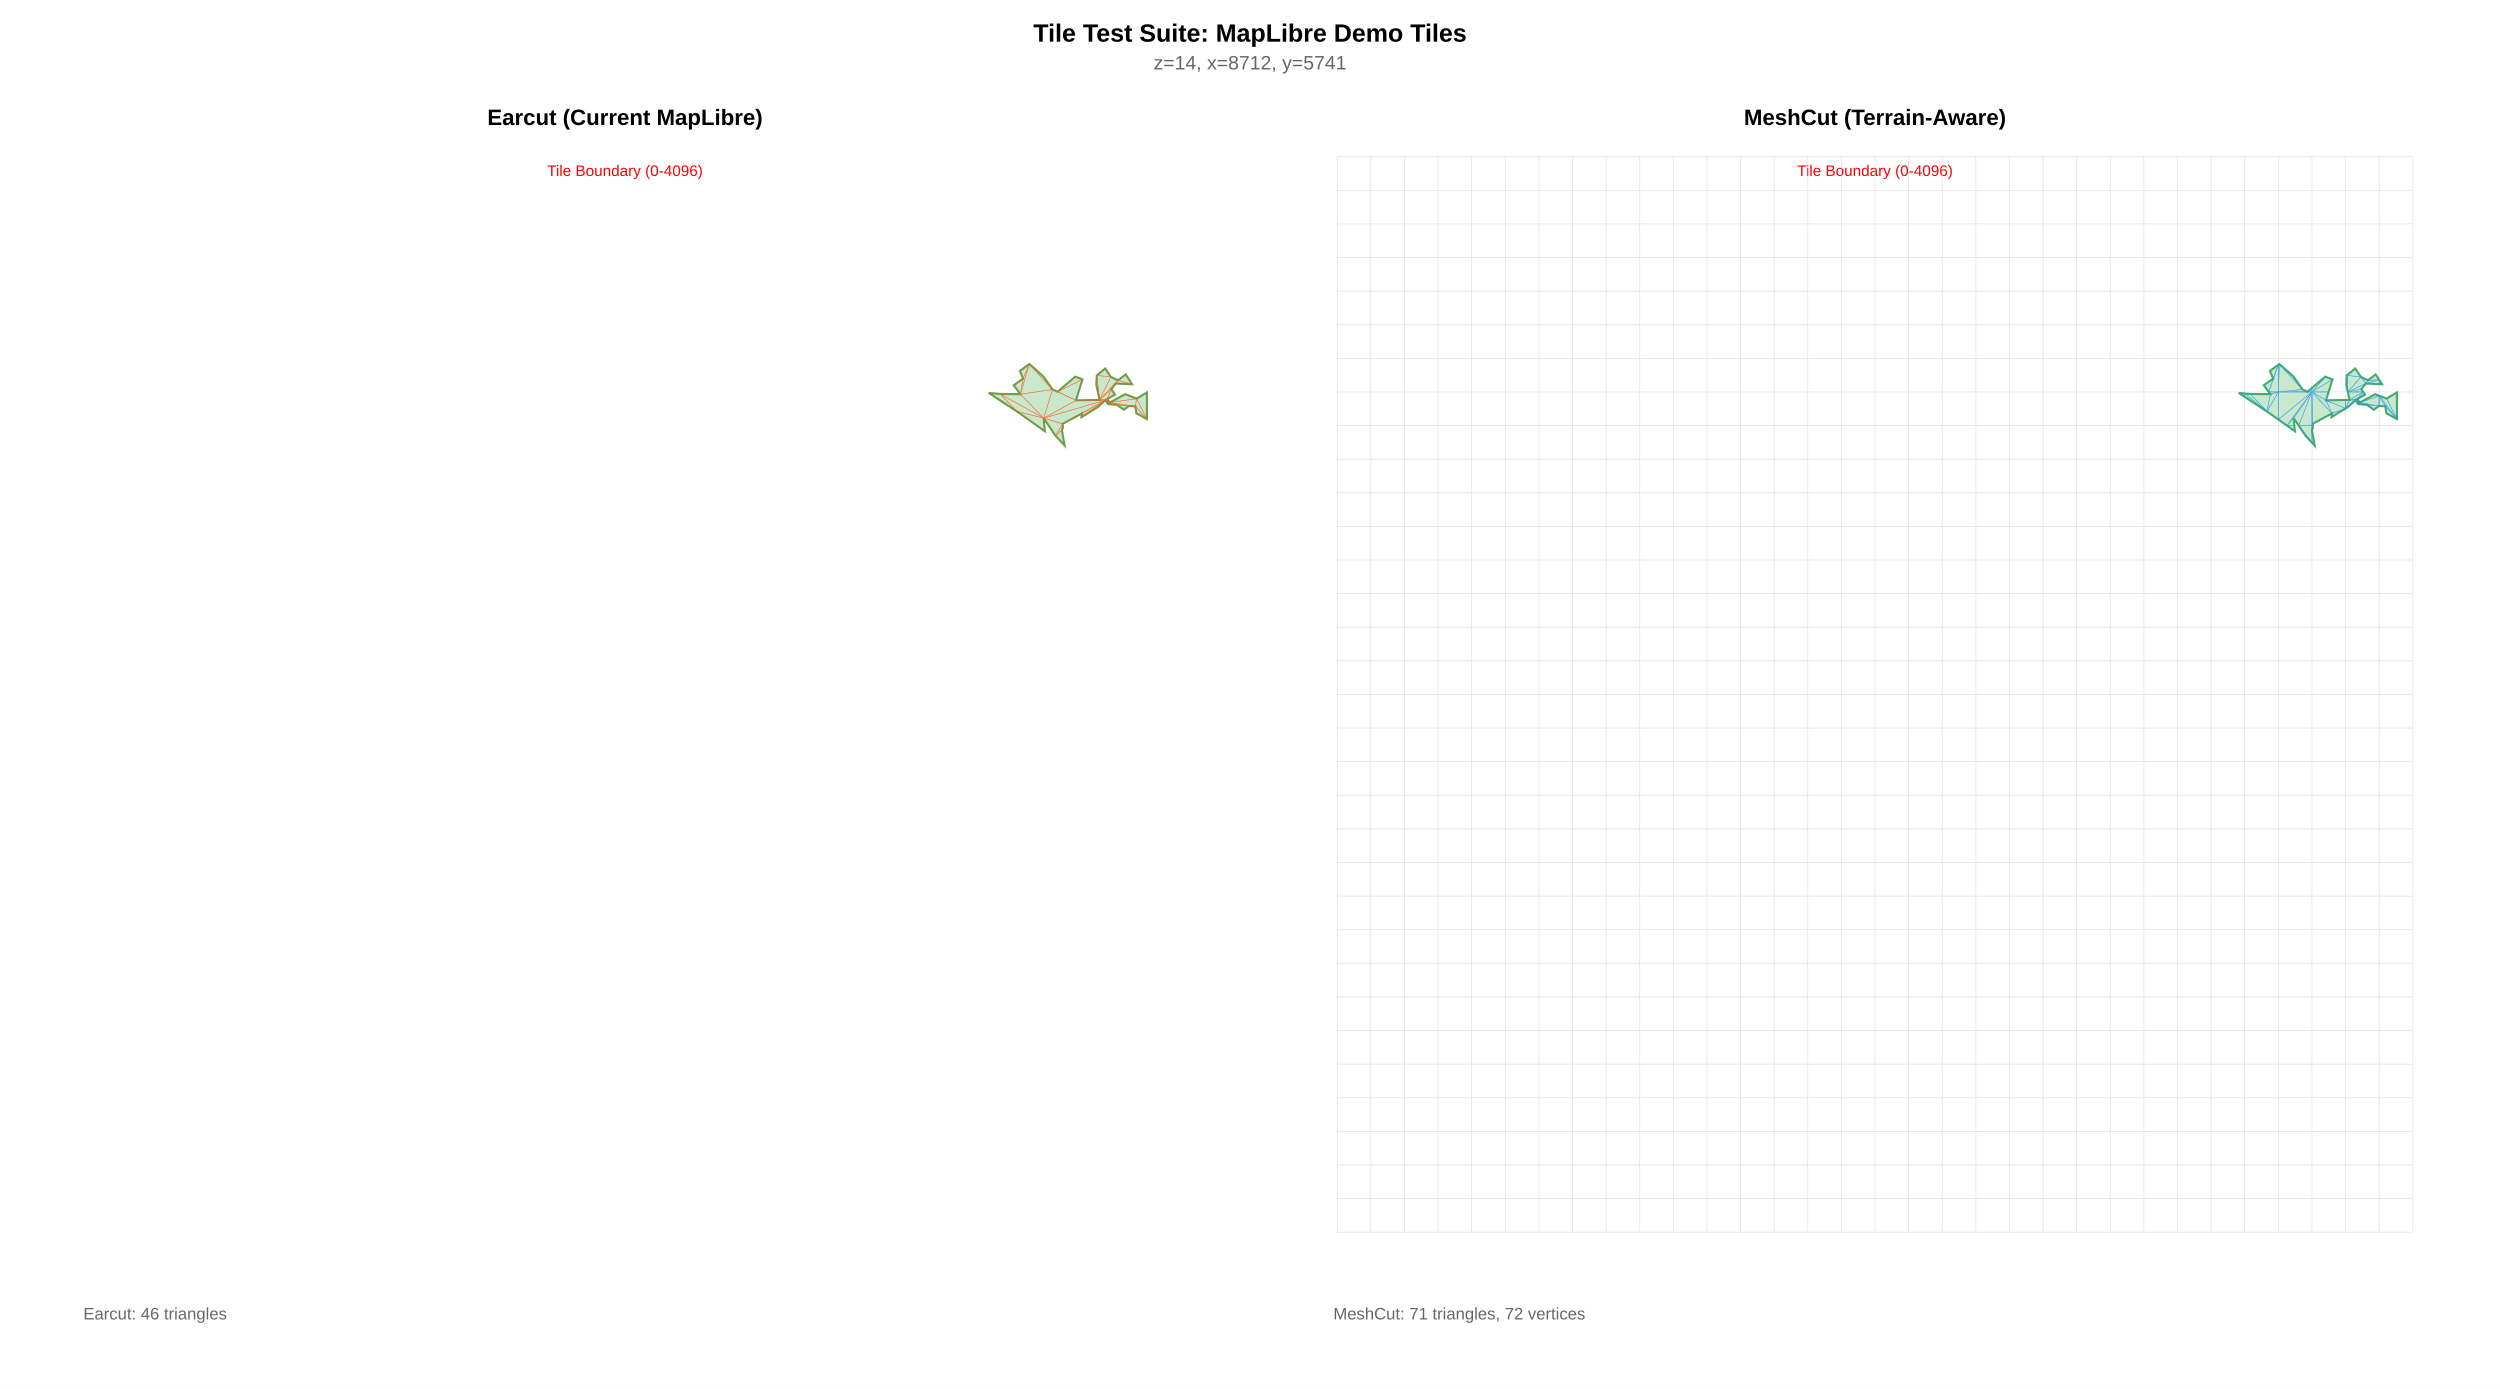
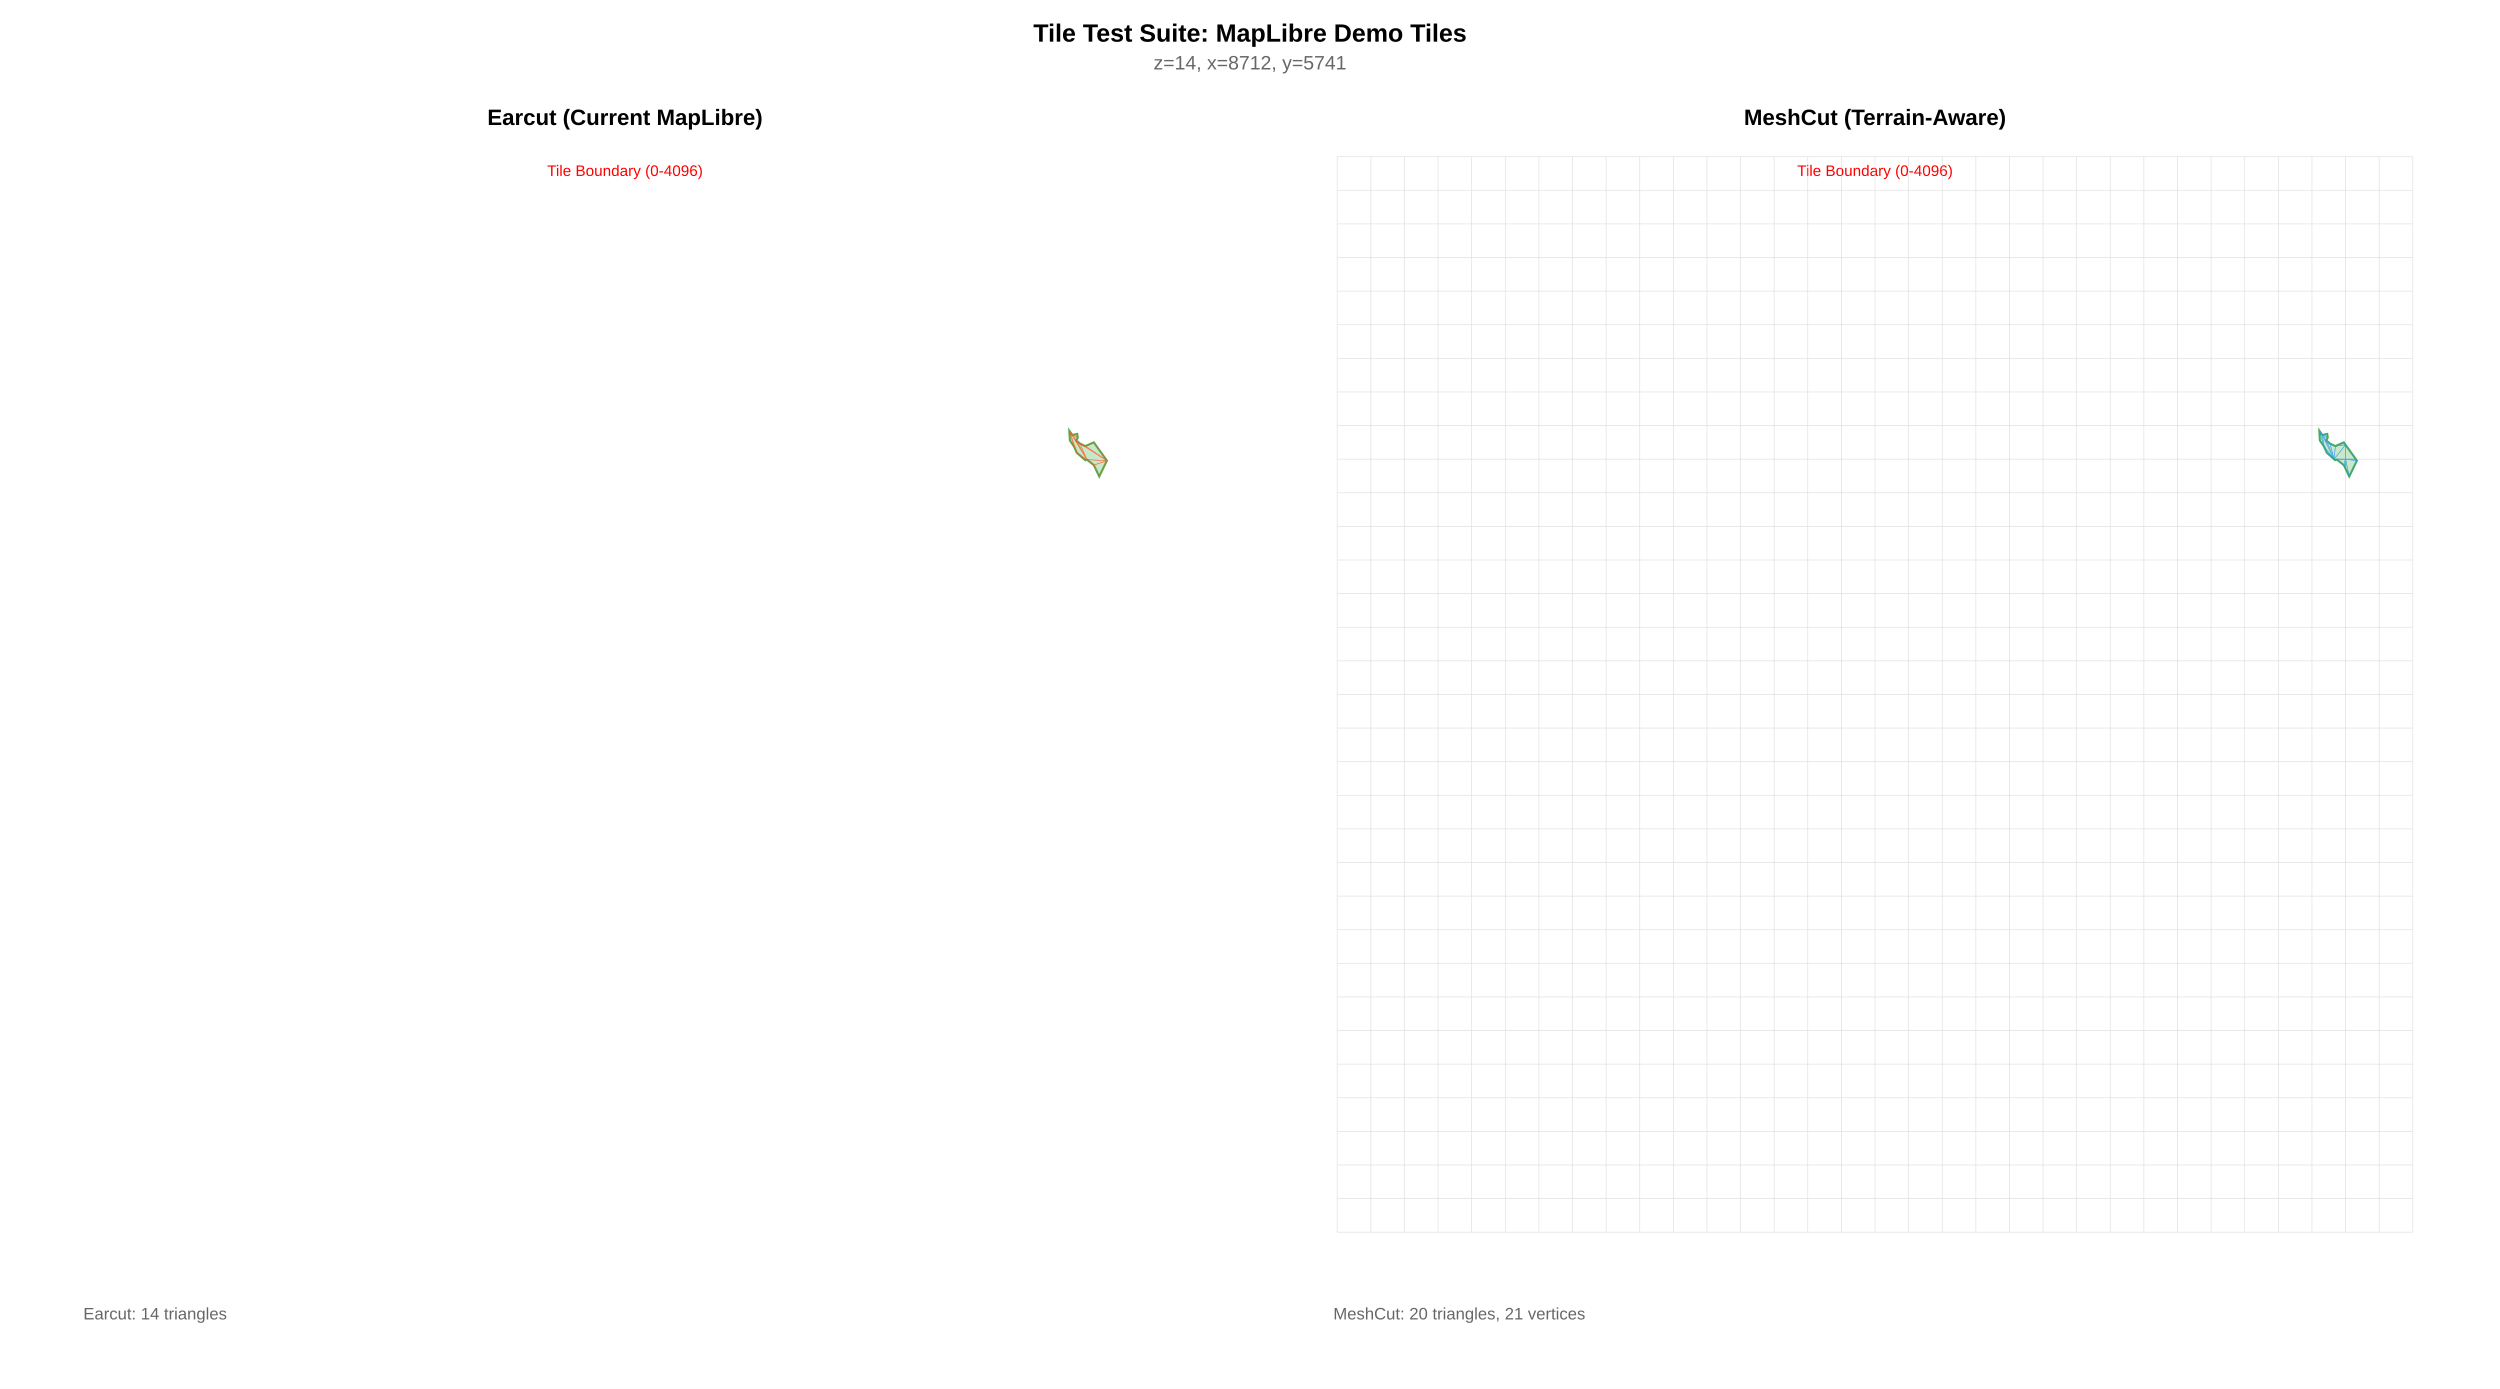
<svg xmlns="http://www.w3.org/2000/svg" width="1800" height="1000" viewBox="0 0 1800 1000">
  <rect width="100%" height="100%" fill="white" />
  <text x="900" y="30" text-anchor="middle" font-family="Arial" font-size="18" font-weight="bold">Tile Test Suite: MapLibre Demo Tiles</text>
  <text x="900" y="50" text-anchor="middle" font-family="Arial" font-size="14" fill="#666">z=14, x=8712, y=5741</text>
  <text x="450" y="90" text-anchor="middle" font-family="Arial" font-size="16" font-weight="bold">Earcut (Current MapLibre)</text>
  <g stroke="#ff0000" stroke-width="2" fill="none" opacity="0.8">
    <rect x="85.587" y="864.413" width="728.826" height="-728.826" />
  </g>
  <text x="450" y="126.69" text-anchor="middle" font-family="Arial" font-size="11" fill="red">Tile Boundary (0-4096)</text>
-   <polygon points="797.865,290.925 795.907,288.078 790.747,292.883 778.648,300.356 779.004,297.687 765.125,305.16 765.302,308.007 764.591,309.609 766.548,320.819 759.964,313.701 751.423,301.068 752.313,310.498 732.206,296.263 711.922,282.918 720.107,283.63 734.698,283.808 729.893,277.402 736.655,272.598 734.342,267.082 741.103,262.1 751.246,270.996 757.829,280.427 761.388,282.028 774.199,271.174 779.359,273.132 774.733,288.256 791.637,287.9 789.324,277.046 789.68,270.285 795.73,265.302 799.822,271.352 804.982,273.843 810.498,269.573 815.125,276.69 803.381,276.157 800.178,280.249 802.847,284.164 797.331,287.189 798.932,289.858 810.142,283.808 818.327,287.011 825.801,282.562 825.801,301.779 818.149,297.509 817.438,292.527 812.811,292.349 809.253,295.018 804.093,291.459 797.865,290.925 " fill="#4CAF50" fill-opacity="0.3" stroke="#4CAF50" stroke-width="1.5" />
+   <path d="M 770.285 317.082 L 769.929 310.142 L 772.064 313.167 L 775.623 312.456 L 775.979 315.125 L 774.911 317.082 L 777.58 319.395 L 781.495 321.174 L 787.544 318.505 L 796.975 331.673 L 791.459 343.06 L 787.544 334.875 L 782.562 330.961 L 781.317 331.317 L 775.267 325.979 L 773.31 321.53 L 770.285 317.082 Z " fill="#4CAF50" fill-opacity="0.3" fill-rule="evenodd" stroke="#4CAF50" stroke-width="1.5" />
  <g fill="none" stroke="#FF5722" stroke-width="0.4" opacity="0.7">
-     <polygon points="795.907,288.078 790.747,292.883 778.648,300.356" />
-     <polygon points="765.125,305.16 765.302,308.007 764.591,309.609" />
-     <polygon points="764.591,309.609 766.548,320.819 759.964,313.701" />
-     <polygon points="751.423,301.068 752.313,310.498 732.206,296.263" />
-     <polygon points="732.206,296.263 711.922,282.918 720.107,283.63" />
-     <polygon points="734.698,283.808 729.893,277.402 736.655,272.598" />
-     <polygon points="736.655,272.598 734.342,267.082 741.103,262.1" />
-     <polygon points="741.103,262.1 751.246,270.996 757.829,280.427" />
-     <polygon points="761.388,282.028 774.199,271.174 779.359,273.132" />
-     <polygon points="791.637,287.9 789.324,277.046 789.68,270.285" />
-     <polygon points="789.68,270.285 795.73,265.302 799.822,271.352" />
-     <polygon points="804.982,273.843 810.498,269.573 815.125,276.69" />
-     <polygon points="800.178,280.249 802.847,284.164 797.331,287.189" />
-     <polygon points="798.932,289.858 810.142,283.808 818.327,287.011" />
-     <polygon points="818.327,287.011 825.801,282.562 825.801,301.779" />
-     <polygon points="825.801,301.779 818.149,297.509 817.438,292.527" />
-     <polygon points="812.811,292.349 809.253,295.018 804.093,291.459" />
-     <polygon points="795.907,288.078 778.648,300.356 779.004,297.687" />
-     <polygon points="765.125,305.16 764.591,309.609 759.964,313.701" />
-     <polygon points="751.423,301.068 732.206,296.263 720.107,283.63" />
-     <polygon points="734.698,283.808 736.655,272.598 741.103,262.1" />
-     <polygon points="761.388,282.028 779.359,273.132 774.733,288.256" />
-     <polygon points="791.637,287.9 789.68,270.285 799.822,271.352" />
-     <polygon points="804.982,273.843 815.125,276.69 803.381,276.157" />
-     <polygon points="818.327,287.011 825.801,301.779 817.438,292.527" />
-     <polygon points="817.438,292.527 812.811,292.349 804.093,291.459" />
-     <polygon points="795.907,288.078 779.004,297.687 765.125,305.16" />
-     <polygon points="765.125,305.16 759.964,313.701 751.423,301.068" />
-     <polygon points="751.423,301.068 720.107,283.63 734.698,283.808" />
-     <polygon points="734.698,283.808 741.103,262.1 757.829,280.427" />
-     <polygon points="757.829,280.427 761.388,282.028 774.733,288.256" />
-     <polygon points="791.637,287.9 799.822,271.352 804.982,273.843" />
-     <polygon points="804.982,273.843 803.381,276.157 800.178,280.249" />
-     <polygon points="798.932,289.858 818.327,287.011 817.438,292.527" />
-     <polygon points="817.438,292.527 804.093,291.459 797.865,290.925" />
-     <polygon points="795.907,288.078 765.125,305.16 751.423,301.068" />
-     <polygon points="751.423,301.068 734.698,283.808 757.829,280.427" />
-     <polygon points="791.637,287.9 804.982,273.843 800.178,280.249" />
-     <polygon points="798.932,289.858 817.438,292.527 797.865,290.925" />
-     <polygon points="751.423,301.068 757.829,280.427 774.733,288.256" />
-     <polygon points="791.637,287.9 800.178,280.249 797.331,287.189" />
-     <polygon points="797.331,287.189 798.932,289.858 797.865,290.925" />
-     <polygon points="795.907,288.078 751.423,301.068 774.733,288.256" />
-     <polygon points="797.331,287.189 797.865,290.925 795.907,288.078" />
-     <polygon points="795.907,288.078 774.733,288.256 791.637,287.9" />
-     <polygon points="791.637,287.9 797.331,287.189 795.907,288.078" />
+     <polygon points="773.31,321.53 770.285,317.082 769.929,310.142" />
+     <polygon points="772.064,313.167 775.623,312.456 775.979,315.125" />
+     <polygon points="781.495,321.174 787.544,318.505 796.975,331.673" />
+     <polygon points="796.975,331.673 791.459,343.06 787.544,334.875" />
+     <polygon points="782.562,330.961 781.317,331.317 775.267,325.979" />
+     <polygon points="775.267,325.979 773.31,321.53 769.929,310.142" />
+     <polygon points="772.064,313.167 775.979,315.125 774.911,317.082" />
+     <polygon points="777.58,319.395 781.495,321.174 796.975,331.673" />
+     <polygon points="796.975,331.673 787.544,334.875 782.562,330.961" />
+     <polygon points="782.562,330.961 775.267,325.979 769.929,310.142" />
+     <polygon points="777.58,319.395 796.975,331.673 782.562,330.961" />
+     <polygon points="782.562,330.961 769.929,310.142 772.064,313.167" />
+     <polygon points="774.911,317.082 777.58,319.395 782.562,330.961" />
+     <polygon points="782.562,330.961 772.064,313.167 774.911,317.082" />
  </g>
-   <text x="60" y="950" font-family="Arial" font-size="12" fill="#666">Earcut: 46 triangles</text>
+   <text x="60" y="950" font-family="Arial" font-size="12" fill="#666">Earcut: 14 triangles</text>
  <text x="1350" y="90" text-anchor="middle" font-family="Arial" font-size="16" font-weight="bold">MeshCut (Terrain-Aware)</text>
  <g stroke="#ff0000" stroke-width="2" fill="none" opacity="0.8">
    <rect x="985.587" y="864.413" width="728.826" height="-728.826" />
  </g>
  <text x="1350" y="126.69" text-anchor="middle" font-family="Arial" font-size="11" fill="red">Tile Boundary (0-4096)</text>
  <g stroke="#cccccc" stroke-width="0.5" fill="none" opacity="0.6">
    <line x1="962.811" y1="112.811" x2="962.811" y2="887.189" />
    <line x1="987.011" y1="112.811" x2="987.011" y2="887.189" />
    <line x1="1011.21" y1="112.811" x2="1011.21" y2="887.189" />
    <line x1="1035.41" y1="112.811" x2="1035.41" y2="887.189" />
    <line x1="1059.61" y1="112.811" x2="1059.61" y2="887.189" />
    <line x1="1083.81" y1="112.811" x2="1083.81" y2="887.189" />
    <line x1="1108.01" y1="112.811" x2="1108.01" y2="887.189" />
    <line x1="1132.21" y1="112.811" x2="1132.21" y2="887.189" />
    <line x1="1156.41" y1="112.811" x2="1156.41" y2="887.189" />
    <line x1="1180.6" y1="112.811" x2="1180.6" y2="887.189" />
    <line x1="1204.8" y1="112.811" x2="1204.8" y2="887.189" />
    <line x1="1229" y1="112.811" x2="1229" y2="887.189" />
    <line x1="1253.2" y1="112.811" x2="1253.2" y2="887.189" />
    <line x1="1277.4" y1="112.811" x2="1277.4" y2="887.189" />
    <line x1="1301.6" y1="112.811" x2="1301.6" y2="887.189" />
    <line x1="1325.8" y1="112.811" x2="1325.8" y2="887.189" />
    <line x1="1350" y1="112.811" x2="1350" y2="887.189" />
    <line x1="1374.2" y1="112.811" x2="1374.2" y2="887.189" />
    <line x1="1398.4" y1="112.811" x2="1398.4" y2="887.189" />
    <line x1="1422.6" y1="112.811" x2="1422.6" y2="887.189" />
    <line x1="1446.8" y1="112.811" x2="1446.8" y2="887.189" />
    <line x1="1471" y1="112.811" x2="1471" y2="887.189" />
    <line x1="1495.2" y1="112.811" x2="1495.2" y2="887.189" />
    <line x1="1519.4" y1="112.811" x2="1519.4" y2="887.189" />
    <line x1="1543.59" y1="112.811" x2="1543.59" y2="887.189" />
    <line x1="1567.79" y1="112.811" x2="1567.79" y2="887.189" />
    <line x1="1591.99" y1="112.811" x2="1591.99" y2="887.189" />
    <line x1="1616.19" y1="112.811" x2="1616.19" y2="887.189" />
    <line x1="1640.39" y1="112.811" x2="1640.39" y2="887.189" />
    <line x1="1664.59" y1="112.811" x2="1664.59" y2="887.189" />
    <line x1="1688.79" y1="112.811" x2="1688.79" y2="887.189" />
    <line x1="1712.99" y1="112.811" x2="1712.99" y2="887.189" />
    <line x1="1737.19" y1="112.811" x2="1737.19" y2="887.189" />
    <line x1="962.811" y1="112.811" x2="1737.19" y2="112.811" />
    <line x1="962.811" y1="137.011" x2="1737.19" y2="137.011" />
    <line x1="962.811" y1="161.21" x2="1737.19" y2="161.21" />
    <line x1="962.811" y1="185.409" x2="1737.19" y2="185.409" />
    <line x1="962.811" y1="209.609" x2="1737.19" y2="209.609" />
    <line x1="962.811" y1="233.808" x2="1737.19" y2="233.808" />
    <line x1="962.811" y1="258.007" x2="1737.19" y2="258.007" />
    <line x1="962.811" y1="282.206" x2="1737.19" y2="282.206" />
    <line x1="962.811" y1="306.406" x2="1737.19" y2="306.406" />
    <line x1="962.811" y1="330.605" x2="1737.19" y2="330.605" />
    <line x1="962.811" y1="354.804" x2="1737.19" y2="354.804" />
    <line x1="962.811" y1="379.004" x2="1737.19" y2="379.004" />
    <line x1="962.811" y1="403.203" x2="1737.19" y2="403.203" />
    <line x1="962.811" y1="427.402" x2="1737.19" y2="427.402" />
    <line x1="962.811" y1="451.601" x2="1737.19" y2="451.601" />
    <line x1="962.811" y1="475.801" x2="1737.19" y2="475.801" />
    <line x1="962.811" y1="500" x2="1737.19" y2="500" />
    <line x1="962.811" y1="524.199" x2="1737.19" y2="524.199" />
    <line x1="962.811" y1="548.399" x2="1737.19" y2="548.399" />
    <line x1="962.811" y1="572.598" x2="1737.19" y2="572.598" />
    <line x1="962.811" y1="596.797" x2="1737.19" y2="596.797" />
    <line x1="962.811" y1="620.996" x2="1737.19" y2="620.996" />
    <line x1="962.811" y1="645.196" x2="1737.19" y2="645.196" />
    <line x1="962.811" y1="669.395" x2="1737.19" y2="669.395" />
    <line x1="962.811" y1="693.594" x2="1737.19" y2="693.594" />
    <line x1="962.811" y1="717.794" x2="1737.19" y2="717.794" />
    <line x1="962.811" y1="741.993" x2="1737.19" y2="741.993" />
    <line x1="962.811" y1="766.192" x2="1737.19" y2="766.192" />
    <line x1="962.811" y1="790.391" x2="1737.19" y2="790.391" />
    <line x1="962.811" y1="814.591" x2="1737.19" y2="814.591" />
    <line x1="962.811" y1="838.79" x2="1737.19" y2="838.79" />
    <line x1="962.811" y1="862.989" x2="1737.19" y2="862.989" />
    <line x1="962.811" y1="887.189" x2="1737.19" y2="887.189" />
  </g>
-   <polygon points="1697.86,290.925 1695.91,288.078 1690.75,292.883 1678.65,300.356 1679,297.687 1665.12,305.16 1665.3,308.007 1664.59,309.609 1666.55,320.819 1659.96,313.701 1651.42,301.068 1652.31,310.498 1632.21,296.263 1611.92,282.918 1620.11,283.63 1634.7,283.808 1629.89,277.402 1636.65,272.598 1634.34,267.082 1641.1,262.1 1651.25,270.996 1657.83,280.427 1661.39,282.028 1674.2,271.174 1679.36,273.132 1674.73,288.256 1691.64,287.9 1689.32,277.046 1689.68,270.285 1695.73,265.302 1699.82,271.352 1704.98,273.843 1710.5,269.573 1715.12,276.69 1703.38,276.157 1700.18,280.249 1702.85,284.164 1697.33,287.189 1698.93,289.858 1710.14,283.808 1718.33,287.011 1725.8,282.562 1725.8,301.779 1718.15,297.509 1717.44,292.527 1712.81,292.349 1709.25,295.018 1704.09,291.459 1697.86,290.925 " fill="#4CAF50" fill-opacity="0.3" stroke="#4CAF50" stroke-width="1.5" />
+   <polygon points="1670.28,317.082 1669.93,310.142 1672.06,313.167 1675.62,312.456 1675.98,315.125 1674.91,317.082 1677.58,319.395 1681.49,321.174 1687.54,318.505 1696.98,331.673 1691.46,343.06 1687.54,334.875 1682.56,330.961 1681.32,331.317 1675.27,325.979 1673.31,321.53 1670.28,317.082 " fill="#4CAF50" fill-opacity="0.3" stroke="#4CAF50" stroke-width="1.5" />
  <g fill="none" stroke="#2196F3" stroke-width="0.4" opacity="0.7">
-     <polygon points="1640.39,262.624 1640.39,282.206 1633.5,282.206" />
-     <polygon points="1633.5,282.206 1629.89,277.402 1636.65,272.598" />
-     <polygon points="1636.65,272.598 1634.34,267.082 1640.39,262.624" />
-     <polygon points="1640.39,262.624 1633.5,282.206 1636.65,272.598" />
-     <polygon points="1661.39,282.028 1664.59,279.315 1664.59,282.206" />
-     <polygon points="1640.39,282.206 1640.39,262.624 1641.1,262.1" />
-     <polygon points="1641.1,262.1 1651.25,270.996 1657.83,280.427" />
-     <polygon points="1661.39,282.028 1664.59,282.206 1640.39,282.206" />
-     <polygon points="1640.39,282.206 1641.1,262.1 1657.83,280.427" />
-     <polygon points="1657.83,280.427 1661.39,282.028 1640.39,282.206" />
-     <polygon points="1679.36,273.132 1676.58,282.206 1664.59,282.206" />
-     <polygon points="1664.59,282.206 1664.59,279.315 1674.2,271.174" />
-     <polygon points="1674.2,271.174 1679.36,273.132 1664.59,282.206" />
-     <polygon points="1700.18,280.249 1701.51,282.206 1690.42,282.206" />
-     <polygon points="1690.42,282.206 1689.32,277.046 1689.68,270.285" />
-     <polygon points="1689.68,270.285 1695.73,265.302 1699.82,271.352" />
-     <polygon points="1704.98,273.843 1710.5,269.573 1712.99,273.405" />
-     <polygon points="1712.99,273.405 1712.99,276.593 1703.38,276.157" />
-     <polygon points="1703.38,276.157 1700.18,280.249 1690.42,282.206" />
-     <polygon points="1690.42,282.206 1689.68,270.285 1699.82,271.352" />
-     <polygon points="1704.98,273.843 1712.99,273.405 1703.38,276.157" />
-     <polygon points="1703.38,276.157 1690.42,282.206 1699.82,271.352" />
-     <polygon points="1699.82,271.352 1704.98,273.843 1703.38,276.157" />
-     <polygon points="1712.99,273.405 1715.12,276.69 1712.99,276.593" />
-     <polygon points="1611.92,282.918 1616.19,283.289 1616.19,285.728" />
-     <polygon points="1634.7,283.808 1633.5,282.206 1640.39,282.206" />
-     <polygon points="1640.39,282.206 1640.39,302.058 1632.21,296.263" />
-     <polygon points="1632.21,296.263 1616.19,285.728 1616.19,283.289" />
-     <polygon points="1634.7,283.808 1640.39,282.206 1632.21,296.263" />
-     <polygon points="1632.21,296.263 1616.19,283.289 1620.11,283.63" />
-     <polygon points="1620.11,283.63 1634.7,283.808 1632.21,296.263" />
-     <polygon points="1640.39,302.058 1640.39,282.206 1664.59,282.206" />
-     <polygon points="1664.59,282.206 1664.59,306.406 1655.03,306.406" />
-     <polygon points="1651.42,301.068 1651.93,306.406 1646.53,306.406" />
-     <polygon points="1646.53,306.406 1640.39,302.058 1664.59,282.206" />
-     <polygon points="1664.59,282.206 1655.03,306.406 1651.42,301.068" />
-     <polygon points="1651.42,301.068 1646.53,306.406 1664.59,282.206" />
-     <polygon points="1674.73,288.256 1688.79,287.96 1688.79,294.091" />
-     <polygon points="1688.79,294.091 1678.65,300.356 1679,297.687" />
-     <polygon points="1665.12,305.16 1665.2,306.406 1664.59,306.406" />
-     <polygon points="1664.59,282.206 1676.58,282.206 1674.73,288.256" />
-     <polygon points="1674.73,288.256 1688.79,294.091 1679,297.687" />
-     <polygon points="1665.12,305.16 1664.59,306.406 1664.59,282.206" />
-     <polygon points="1664.59,282.206 1674.73,288.256 1679,297.687" />
-     <polygon points="1679,297.687 1665.12,305.16 1664.59,282.206" />
-     <polygon points="1695.91,288.078 1690.75,292.883 1688.79,294.091" />
-     <polygon points="1688.79,294.091 1688.79,287.96 1691.64,287.9" />
-     <polygon points="1691.64,287.9 1690.42,282.206 1701.51,282.206" />
-     <polygon points="1701.51,282.206 1702.85,284.164 1697.33,287.189" />
-     <polygon points="1698.93,289.858 1710.14,283.808 1712.99,284.922" />
-     <polygon points="1712.99,284.922 1712.99,292.356 1712.81,292.349" />
-     <polygon points="1712.81,292.349 1709.25,295.018 1704.09,291.459" />
-     <polygon points="1695.91,288.078 1688.79,294.091 1691.64,287.9" />
-     <polygon points="1691.64,287.9 1701.51,282.206 1697.33,287.189" />
-     <polygon points="1698.93,289.858 1712.99,284.922 1712.81,292.349" />
-     <polygon points="1695.91,288.078 1691.64,287.9 1697.33,287.189" />
-     <polygon points="1698.93,289.858 1712.81,292.349 1704.09,291.459" />
-     <polygon points="1697.86,290.925 1695.91,288.078 1697.33,287.189" />
-     <polygon points="1698.93,289.858 1704.09,291.459 1697.86,290.925" />
-     <polygon points="1697.86,290.925 1697.33,287.189 1698.93,289.858" />
-     <polygon points="1718.33,287.011 1725.8,282.562 1725.8,301.779" />
-     <polygon points="1725.8,301.779 1718.15,297.509 1717.44,292.527" />
-     <polygon points="1712.99,284.922 1718.33,287.011 1725.8,301.779" />
-     <polygon points="1712.99,284.922 1725.8,301.779 1717.44,292.527" />
-     <polygon points="1712.99,284.922 1717.44,292.527 1712.99,292.356" />
-     <polygon points="1664.59,318.703 1659.96,313.701 1655.03,306.406" />
-     <polygon points="1651.93,306.406 1652.31,310.498 1646.53,306.406" />
-     <polygon points="1664.59,318.703 1655.03,306.406 1664.59,306.406" />
-     <polygon points="1664.59,306.406 1665.2,306.406 1665.3,308.007" />
-     <polygon points="1664.59,309.609 1666.55,320.819 1664.59,318.703" />
-     <polygon points="1664.59,306.406 1665.3,308.007 1664.59,309.609" />
+     <polygon points="1673.31,321.53 1670.28,317.082 1669.93,310.142" />
+     <polygon points="1672.06,313.167 1675.62,312.456 1675.98,315.125" />
+     <polygon points="1681.49,321.174 1687.54,318.505 1688.79,320.244" />
+     <polygon points="1688.79,320.244 1688.79,330.605 1680.51,330.605" />
+     <polygon points="1680.51,330.605 1675.27,325.979 1673.31,321.53" />
+     <polygon points="1673.31,321.53 1669.93,310.142 1672.06,313.167" />
+     <polygon points="1672.06,313.167 1675.98,315.125 1674.91,317.082" />
+     <polygon points="1681.49,321.174 1688.79,320.244 1680.51,330.605" />
+     <polygon points="1680.51,330.605 1673.31,321.53 1672.06,313.167" />
+     <polygon points="1677.58,319.395 1681.49,321.174 1680.51,330.605" />
+     <polygon points="1680.51,330.605 1672.06,313.167 1674.91,317.082" />
+     <polygon points="1674.91,317.082 1677.58,319.395 1680.51,330.605" />
+     <polygon points="1688.79,320.244 1696.21,330.605 1688.79,330.605" />
+     <polygon points="1688.79,330.605 1688.79,337.48 1687.54,334.875" />
+     <polygon points="1682.56,330.961 1681.32,331.317 1680.51,330.605" />
+     <polygon points="1688.79,330.605 1687.54,334.875 1682.56,330.961" />
+     <polygon points="1682.56,330.961 1680.51,330.605 1688.79,330.605" />
+     <polygon points="1691.46,343.06 1688.79,337.48 1688.79,330.605" />
+     <polygon points="1688.79,330.605 1696.21,330.605 1696.98,331.673" />
+     <polygon points="1696.98,331.673 1691.46,343.06 1688.79,330.605" />
  </g>
-   <text x="960" y="950" font-family="Arial" font-size="12" fill="#666">MeshCut: 71 triangles, 72 vertices</text>
+   <text x="960" y="950" font-family="Arial" font-size="12" fill="#666">MeshCut: 20 triangles, 21 vertices</text>
</svg>
